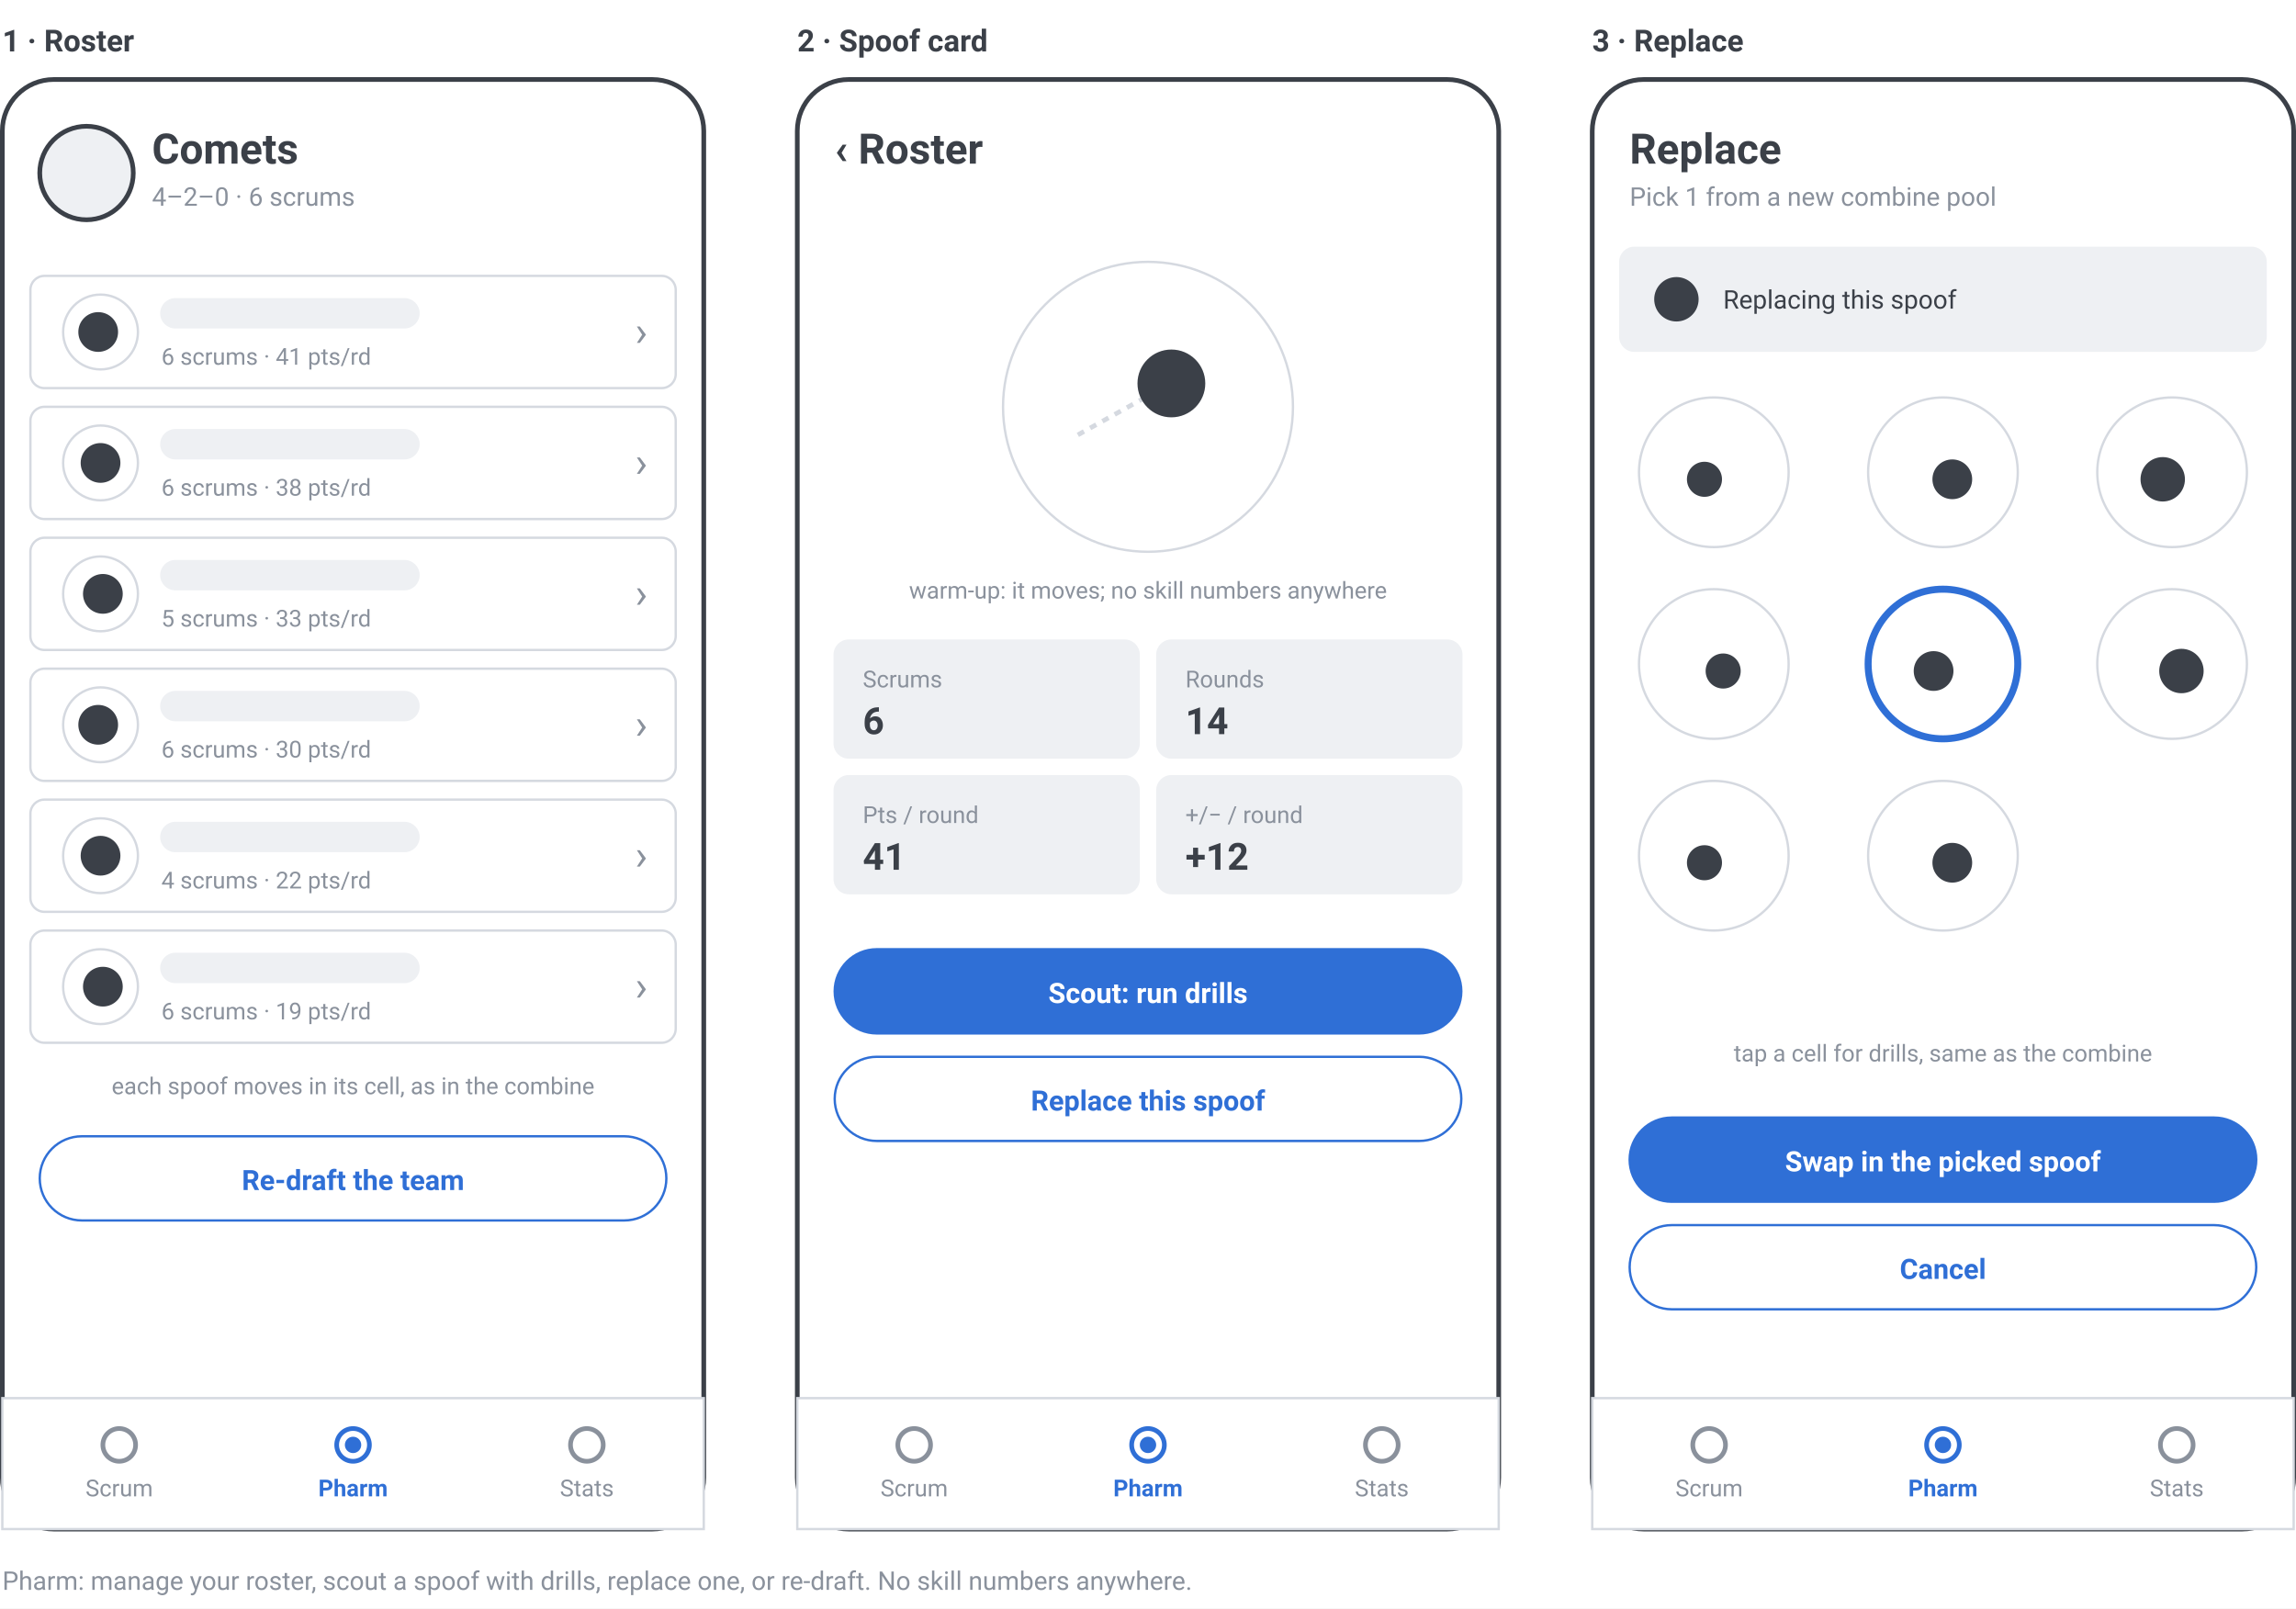
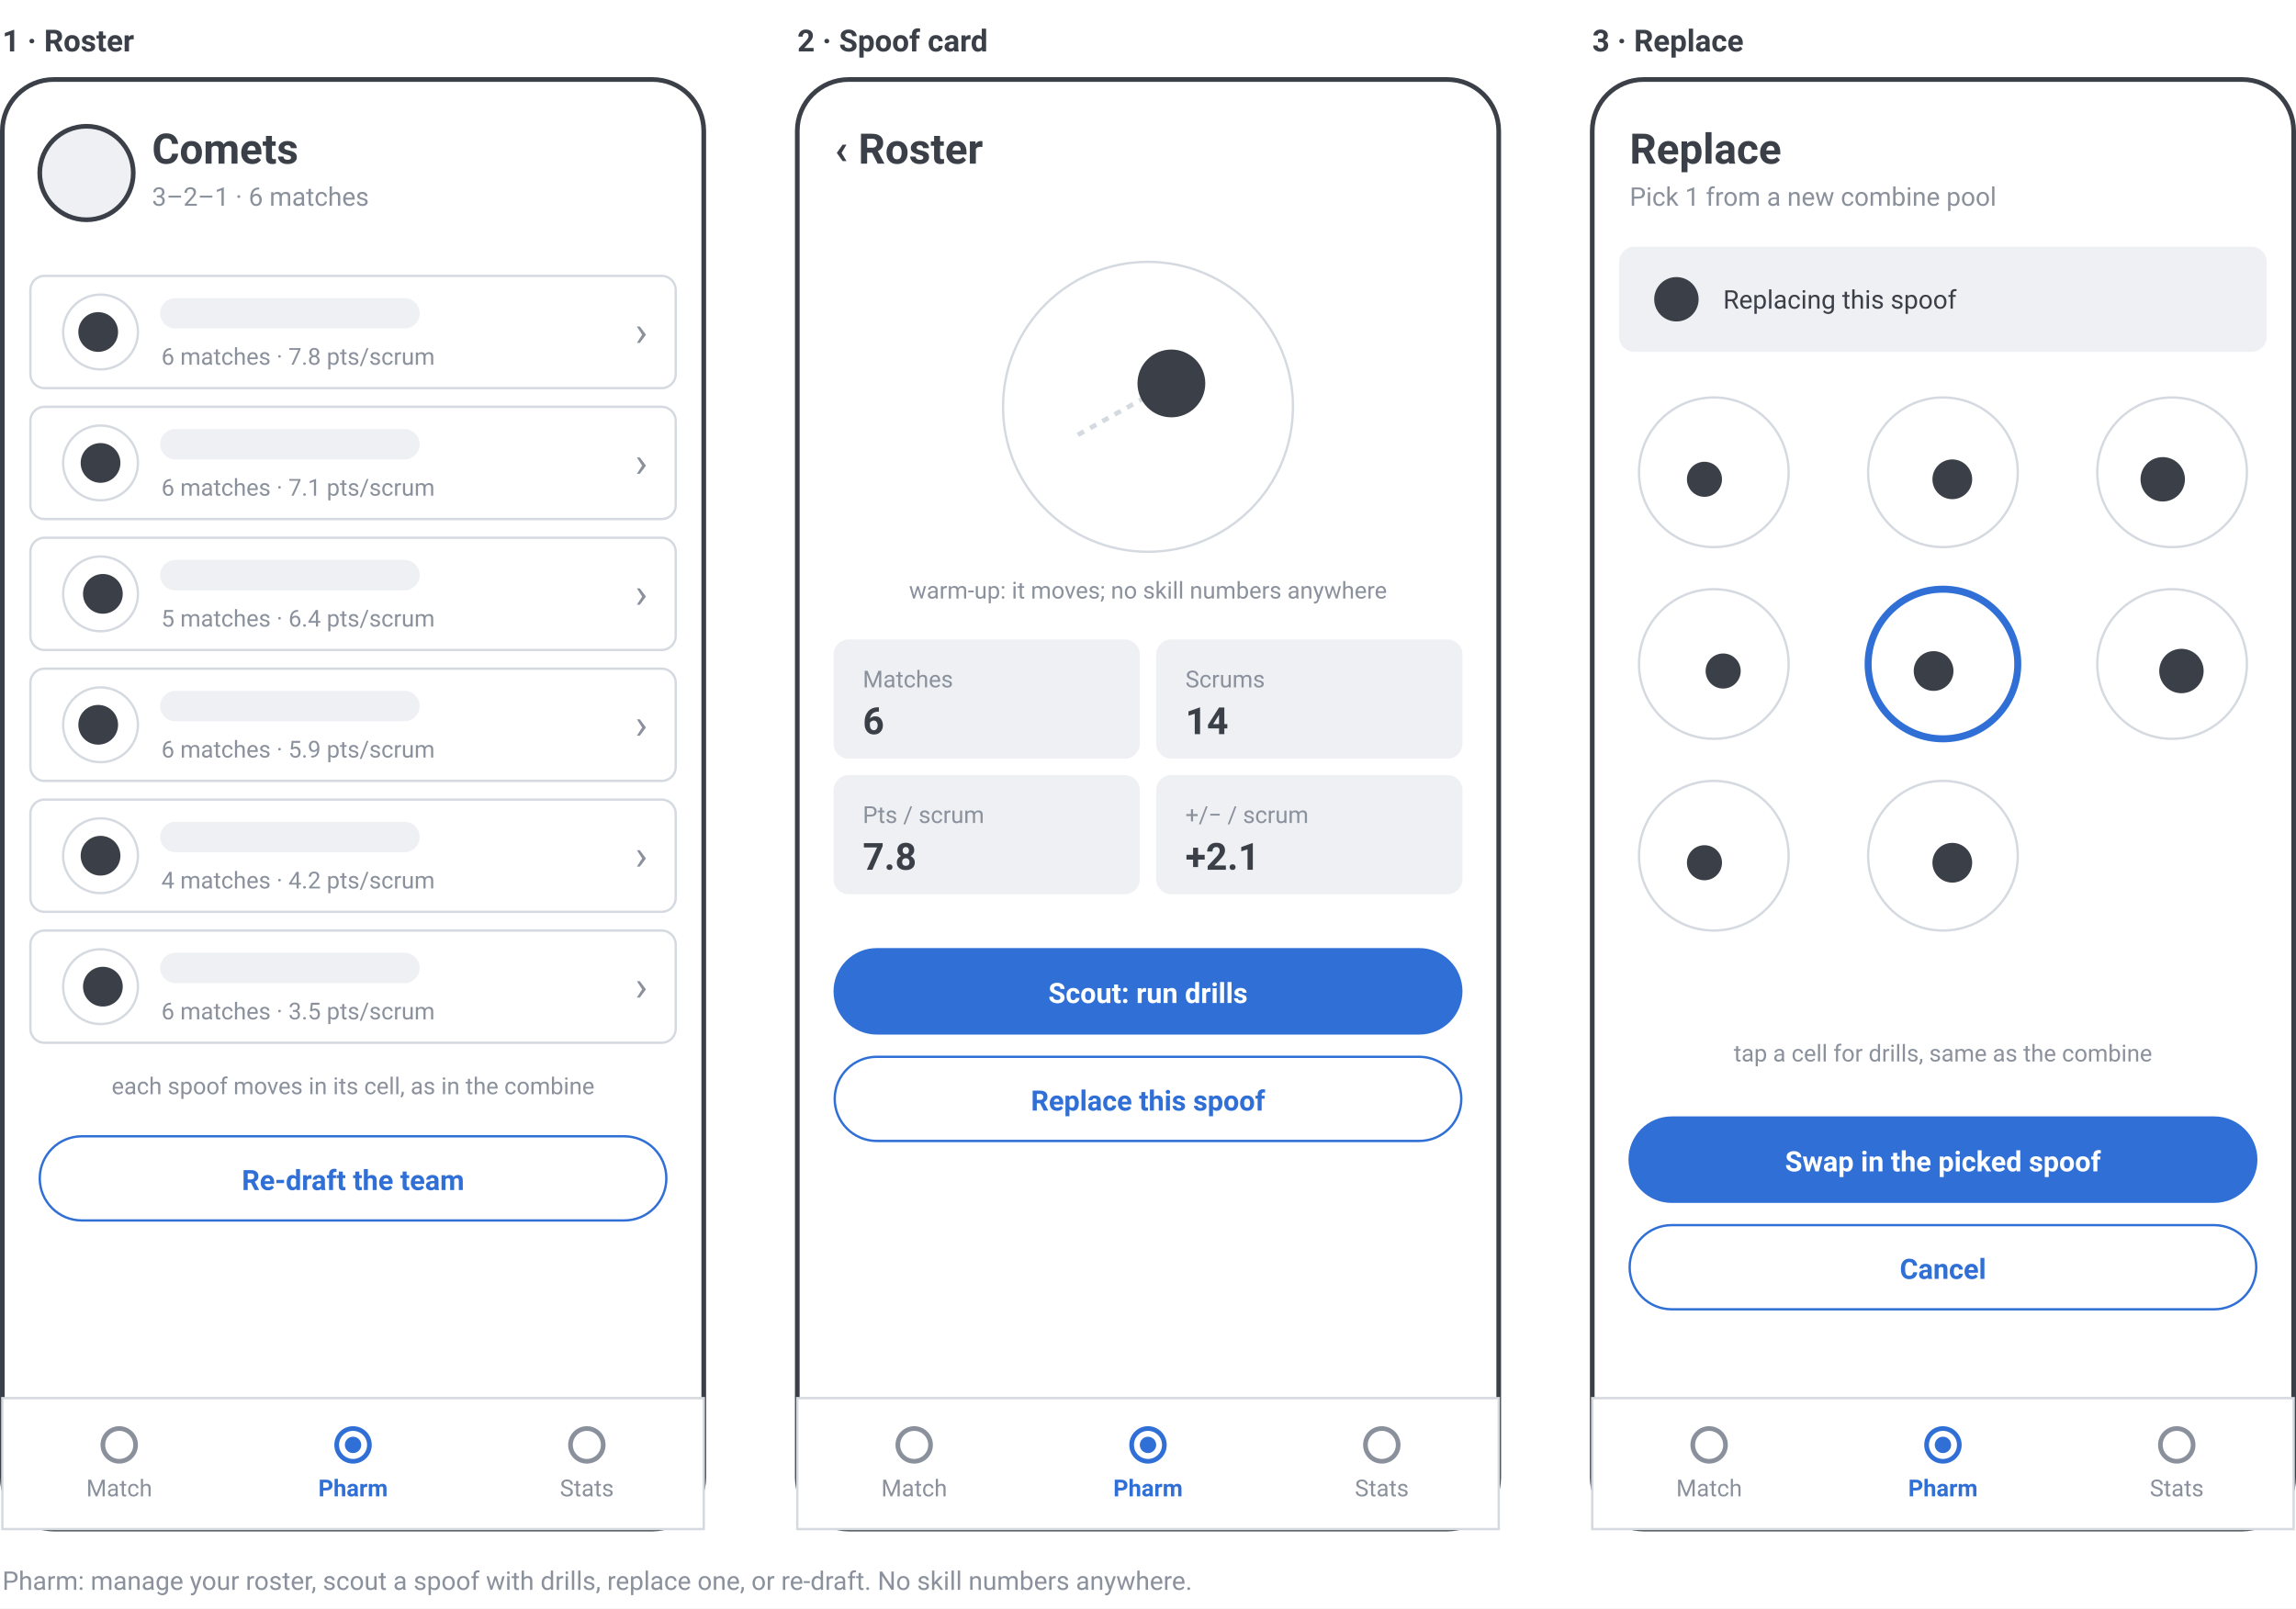
<svg xmlns="http://www.w3.org/2000/svg" width="982" height="688" viewBox="0 0 982 688" font-family="system-ui, -apple-system, Segoe UI, Roboto, sans-serif">
  <rect width="100%" height="100%" fill="#ffffff" />
  <g transform="translate(1,34)">
    <text x="0" y="-12" font-size="13" font-weight="700" fill="#3b4048">1 · Roster</text>
    <rect x="0" y="0" width="300" height="620" rx="22" fill="#ffffff" stroke="#3b4048" stroke-width="2" />
    <g>
      <circle cx="36" cy="40" r="20" fill="#eef0f3" stroke="#3b4048" stroke-width="2" />
      <text x="64" y="36" font-size="18" fill="#3b4048" text-anchor="start" font-weight="700">Comets</text>
-       <text x="64" y="54" font-size="11" fill="#8a919c" text-anchor="start" font-weight="400">4–2–0 · 6 scrums</text>
+       <text x="64" y="54" font-size="11" fill="#8a919c" text-anchor="start" font-weight="400">3–2–1 · 6 matches</text>
      <rect x="12" y="84" width="276" height="48" rx="6" fill="#ffffff" stroke="#d5d9e0" />
      <circle cx="42" cy="108" r="16" fill="#ffffff" stroke="#d5d9e0" stroke-width="1" />
      <circle cx="41" cy="108" r="8" fill="#3b4048" stroke="#3b4048" stroke-width="1" />
      <rect x="68" y="94" width="110" height="12" rx="6" fill="#eef0f3" stroke="#eef0f3" />
-       <text x="68" y="122" font-size="10" fill="#8a919c" text-anchor="start" font-weight="400">6 scrums · 41 pts/rd</text>
+       <text x="68" y="122" font-size="10" fill="#8a919c" text-anchor="start" font-weight="400">6 matches · 7.8 pts/scrum</text>
      <text x="276" y="114" font-size="18" fill="#8a919c" text-anchor="end" font-weight="400">›</text>
      <rect x="12" y="140" width="276" height="48" rx="6" fill="#ffffff" stroke="#d5d9e0" />
      <circle cx="42" cy="164" r="16" fill="#ffffff" stroke="#d5d9e0" stroke-width="1" />
      <circle cx="42" cy="164" r="8" fill="#3b4048" stroke="#3b4048" stroke-width="1" />
      <rect x="68" y="150" width="110" height="12" rx="6" fill="#eef0f3" stroke="#eef0f3" />
-       <text x="68" y="178" font-size="10" fill="#8a919c" text-anchor="start" font-weight="400">6 scrums · 38 pts/rd</text>
+       <text x="68" y="178" font-size="10" fill="#8a919c" text-anchor="start" font-weight="400">6 matches · 7.1 pts/scrum</text>
      <text x="276" y="170" font-size="18" fill="#8a919c" text-anchor="end" font-weight="400">›</text>
      <rect x="12" y="196" width="276" height="48" rx="6" fill="#ffffff" stroke="#d5d9e0" />
      <circle cx="42" cy="220" r="16" fill="#ffffff" stroke="#d5d9e0" stroke-width="1" />
      <circle cx="43" cy="220" r="8" fill="#3b4048" stroke="#3b4048" stroke-width="1" />
      <rect x="68" y="206" width="110" height="12" rx="6" fill="#eef0f3" stroke="#eef0f3" />
-       <text x="68" y="234" font-size="10" fill="#8a919c" text-anchor="start" font-weight="400">5 scrums · 33 pts/rd</text>
+       <text x="68" y="234" font-size="10" fill="#8a919c" text-anchor="start" font-weight="400">5 matches · 6.4 pts/scrum</text>
      <text x="276" y="226" font-size="18" fill="#8a919c" text-anchor="end" font-weight="400">›</text>
      <rect x="12" y="252" width="276" height="48" rx="6" fill="#ffffff" stroke="#d5d9e0" />
      <circle cx="42" cy="276" r="16" fill="#ffffff" stroke="#d5d9e0" stroke-width="1" />
      <circle cx="41" cy="276" r="8" fill="#3b4048" stroke="#3b4048" stroke-width="1" />
      <rect x="68" y="262" width="110" height="12" rx="6" fill="#eef0f3" stroke="#eef0f3" />
-       <text x="68" y="290" font-size="10" fill="#8a919c" text-anchor="start" font-weight="400">6 scrums · 30 pts/rd</text>
+       <text x="68" y="290" font-size="10" fill="#8a919c" text-anchor="start" font-weight="400">6 matches · 5.9 pts/scrum</text>
      <text x="276" y="282" font-size="18" fill="#8a919c" text-anchor="end" font-weight="400">›</text>
      <rect x="12" y="308" width="276" height="48" rx="6" fill="#ffffff" stroke="#d5d9e0" />
      <circle cx="42" cy="332" r="16" fill="#ffffff" stroke="#d5d9e0" stroke-width="1" />
      <circle cx="42" cy="332" r="8" fill="#3b4048" stroke="#3b4048" stroke-width="1" />
      <rect x="68" y="318" width="110" height="12" rx="6" fill="#eef0f3" stroke="#eef0f3" />
-       <text x="68" y="346" font-size="10" fill="#8a919c" text-anchor="start" font-weight="400">4 scrums · 22 pts/rd</text>
+       <text x="68" y="346" font-size="10" fill="#8a919c" text-anchor="start" font-weight="400">4 matches · 4.2 pts/scrum</text>
      <text x="276" y="338" font-size="18" fill="#8a919c" text-anchor="end" font-weight="400">›</text>
      <rect x="12" y="364" width="276" height="48" rx="6" fill="#ffffff" stroke="#d5d9e0" />
      <circle cx="42" cy="388" r="16" fill="#ffffff" stroke="#d5d9e0" stroke-width="1" />
      <circle cx="43" cy="388" r="8" fill="#3b4048" stroke="#3b4048" stroke-width="1" />
      <rect x="68" y="374" width="110" height="12" rx="6" fill="#eef0f3" stroke="#eef0f3" />
-       <text x="68" y="402" font-size="10" fill="#8a919c" text-anchor="start" font-weight="400">6 scrums · 19 pts/rd</text>
+       <text x="68" y="402" font-size="10" fill="#8a919c" text-anchor="start" font-weight="400">6 matches · 3.5 pts/scrum</text>
      <text x="276" y="394" font-size="18" fill="#8a919c" text-anchor="end" font-weight="400">›</text>
      <text x="150.0" y="434" font-size="10" fill="#8a919c" text-anchor="middle" font-weight="400">each spoof moves in its cell, as in the combine</text>
      <rect x="16" y="452" width="268" height="36" rx="18" fill="#ffffff" stroke="#2f6fd6" />
      <text x="150.0" y="475" font-size="12" fill="#2f6fd6" text-anchor="middle" font-weight="600">Re-draft the team</text>
      <rect x="0" y="564" width="300" height="56" fill="#ffffff" stroke="#d5d9e0" />
      <circle cx="50.0" cy="584" r="7" fill="#ffffff" stroke="#8a919c" stroke-width="2" />
-       <text x="50.0" y="606" font-size="10" fill="#8a919c" text-anchor="middle" font-weight="400">Scrum</text>
+       <text x="50.0" y="606" font-size="10" fill="#8a919c" text-anchor="middle" font-weight="400">Match</text>
      <circle cx="150.0" cy="584" r="7" fill="#ffffff" stroke="#2f6fd6" stroke-width="2" />
      <circle cx="150.0" cy="584" r="3" fill="#2f6fd6" stroke="#2f6fd6" stroke-width="1" />
      <text x="150.0" y="606" font-size="10" fill="#2f6fd6" text-anchor="middle" font-weight="600">Pharm</text>
      <circle cx="250.0" cy="584" r="7" fill="#ffffff" stroke="#8a919c" stroke-width="2" />
      <text x="250.0" y="606" font-size="10" fill="#8a919c" text-anchor="middle" font-weight="400">Stats</text>
    </g>
  </g>
  <g transform="translate(341,34)">
    <text x="0" y="-12" font-size="13" font-weight="700" fill="#3b4048">2 · Spoof card</text>
    <rect x="0" y="0" width="300" height="620" rx="22" fill="#ffffff" stroke="#3b4048" stroke-width="2" />
    <g>
      <text x="16" y="36" font-size="18" fill="#3b4048" text-anchor="start" font-weight="700">‹ Roster</text>
      <circle cx="150.0" cy="140" r="62" fill="#ffffff" stroke="#d5d9e0" stroke-width="1" />
      <line x1="120.0" y1="152" x2="156.0" y2="132" stroke="#d5d9e0" stroke-width="2" stroke-dasharray="3 3" />
      <circle cx="160.0" cy="130" r="14" fill="#3b4048" stroke="#3b4048" stroke-width="1" />
      <text x="150.0" y="222" font-size="10" fill="#8a919c" text-anchor="middle" font-weight="400">warm-up: it moves; no skill numbers anywhere</text>
      <rect x="16" y="240" width="130" height="50" rx="6" fill="#eef0f3" stroke="#eef0f3" />
-       <text x="28" y="260" font-size="10" fill="#8a919c" text-anchor="start" font-weight="400">Scrums</text>
+       <text x="28" y="260" font-size="10" fill="#8a919c" text-anchor="start" font-weight="400">Matches</text>
      <text x="28" y="280" font-size="16" fill="#3b4048" text-anchor="start" font-weight="700">6</text>
      <rect x="154" y="240" width="130" height="50" rx="6" fill="#eef0f3" stroke="#eef0f3" />
-       <text x="166" y="260" font-size="10" fill="#8a919c" text-anchor="start" font-weight="400">Rounds</text>
+       <text x="166" y="260" font-size="10" fill="#8a919c" text-anchor="start" font-weight="400">Scrums</text>
      <text x="166" y="280" font-size="16" fill="#3b4048" text-anchor="start" font-weight="700">14</text>
      <rect x="16" y="298" width="130" height="50" rx="6" fill="#eef0f3" stroke="#eef0f3" />
-       <text x="28" y="318" font-size="10" fill="#8a919c" text-anchor="start" font-weight="400">Pts / round</text>
-       <text x="28" y="338" font-size="16" fill="#3b4048" text-anchor="start" font-weight="700">41</text>
+       <text x="28" y="318" font-size="10" fill="#8a919c" text-anchor="start" font-weight="400">Pts / scrum</text>
+       <text x="28" y="338" font-size="16" fill="#3b4048" text-anchor="start" font-weight="700">7.8</text>
      <rect x="154" y="298" width="130" height="50" rx="6" fill="#eef0f3" stroke="#eef0f3" />
-       <text x="166" y="318" font-size="10" fill="#8a919c" text-anchor="start" font-weight="400">+/− / round</text>
-       <text x="166" y="338" font-size="16" fill="#3b4048" text-anchor="start" font-weight="700">+12</text>
+       <text x="166" y="318" font-size="10" fill="#8a919c" text-anchor="start" font-weight="400">+/− / scrum</text>
+       <text x="166" y="338" font-size="16" fill="#3b4048" text-anchor="start" font-weight="700">+2.1</text>
      <rect x="16" y="372" width="268" height="36" rx="18" fill="#2f6fd6" stroke="#2f6fd6" />
      <text x="150.0" y="395" font-size="12" fill="#ffffff" text-anchor="middle" font-weight="600">Scout: run drills</text>
      <rect x="16" y="418" width="268" height="36" rx="18" fill="#ffffff" stroke="#2f6fd6" />
      <text x="150.0" y="441" font-size="12" fill="#2f6fd6" text-anchor="middle" font-weight="600">Replace this spoof</text>
      <rect x="0" y="564" width="300" height="56" fill="#ffffff" stroke="#d5d9e0" />
      <circle cx="50.0" cy="584" r="7" fill="#ffffff" stroke="#8a919c" stroke-width="2" />
-       <text x="50.0" y="606" font-size="10" fill="#8a919c" text-anchor="middle" font-weight="400">Scrum</text>
+       <text x="50.0" y="606" font-size="10" fill="#8a919c" text-anchor="middle" font-weight="400">Match</text>
      <circle cx="150.0" cy="584" r="7" fill="#ffffff" stroke="#2f6fd6" stroke-width="2" />
      <circle cx="150.0" cy="584" r="3" fill="#2f6fd6" stroke="#2f6fd6" stroke-width="1" />
      <text x="150.0" y="606" font-size="10" fill="#2f6fd6" text-anchor="middle" font-weight="600">Pharm</text>
      <circle cx="250.0" cy="584" r="7" fill="#ffffff" stroke="#8a919c" stroke-width="2" />
      <text x="250.0" y="606" font-size="10" fill="#8a919c" text-anchor="middle" font-weight="400">Stats</text>
    </g>
  </g>
  <g transform="translate(681,34)">
    <text x="0" y="-12" font-size="13" font-weight="700" fill="#3b4048">3 · Replace</text>
    <rect x="0" y="0" width="300" height="620" rx="22" fill="#ffffff" stroke="#3b4048" stroke-width="2" />
    <g>
      <text x="16" y="36" font-size="18" fill="#3b4048" text-anchor="start" font-weight="700">Replace</text>
      <text x="16" y="54" font-size="11" fill="#8a919c" text-anchor="start" font-weight="400">Pick 1 from a new combine pool</text>
      <rect x="12" y="72" width="276" height="44" rx="6" fill="#eef0f3" stroke="#eef0f3" />
      <circle cx="36" cy="94" r="9" fill="#3b4048" stroke="#3b4048" stroke-width="1" />
      <text x="56" y="98" font-size="11" fill="#3b4048" text-anchor="start" font-weight="400">Replacing this spoof</text>
      <circle cx="52" cy="168" r="32" fill="#ffffff" stroke="#d5d9e0" stroke-width="1" />
      <circle cx="48" cy="171" r="7" fill="#3b4048" stroke="#3b4048" stroke-width="1" />
      <circle cx="150" cy="168" r="32" fill="#ffffff" stroke="#d5d9e0" stroke-width="1" />
      <circle cx="154" cy="171" r="8" fill="#3b4048" stroke="#3b4048" stroke-width="1" />
      <circle cx="248" cy="168" r="32" fill="#ffffff" stroke="#d5d9e0" stroke-width="1" />
      <circle cx="244" cy="171" r="9" fill="#3b4048" stroke="#3b4048" stroke-width="1" />
      <circle cx="52" cy="250" r="32" fill="#ffffff" stroke="#d5d9e0" stroke-width="1" />
      <circle cx="56" cy="253" r="7" fill="#3b4048" stroke="#3b4048" stroke-width="1" />
      <circle cx="150" cy="250" r="32" fill="#ffffff" stroke="#2f6fd6" stroke-width="3" />
      <circle cx="146" cy="253" r="8" fill="#3b4048" stroke="#3b4048" stroke-width="1" />
      <circle cx="248" cy="250" r="32" fill="#ffffff" stroke="#d5d9e0" stroke-width="1" />
      <circle cx="252" cy="253" r="9" fill="#3b4048" stroke="#3b4048" stroke-width="1" />
      <circle cx="52" cy="332" r="32" fill="#ffffff" stroke="#d5d9e0" stroke-width="1" />
      <circle cx="48" cy="335" r="7" fill="#3b4048" stroke="#3b4048" stroke-width="1" />
      <circle cx="150" cy="332" r="32" fill="#ffffff" stroke="#d5d9e0" stroke-width="1" />
      <circle cx="154" cy="335" r="8" fill="#3b4048" stroke="#3b4048" stroke-width="1" />
      <text x="150.0" y="420" font-size="10" fill="#8a919c" text-anchor="middle" font-weight="400">tap a cell for drills, same as the combine</text>
      <rect x="16" y="444" width="268" height="36" rx="18" fill="#2f6fd6" stroke="#2f6fd6" />
      <text x="150.0" y="467" font-size="12" fill="#ffffff" text-anchor="middle" font-weight="600">Swap in the picked spoof</text>
      <rect x="16" y="490" width="268" height="36" rx="18" fill="#ffffff" stroke="#2f6fd6" />
      <text x="150.0" y="513" font-size="12" fill="#2f6fd6" text-anchor="middle" font-weight="600">Cancel</text>
      <rect x="0" y="564" width="300" height="56" fill="#ffffff" stroke="#d5d9e0" />
      <circle cx="50.0" cy="584" r="7" fill="#ffffff" stroke="#8a919c" stroke-width="2" />
-       <text x="50.0" y="606" font-size="10" fill="#8a919c" text-anchor="middle" font-weight="400">Scrum</text>
+       <text x="50.0" y="606" font-size="10" fill="#8a919c" text-anchor="middle" font-weight="400">Match</text>
      <circle cx="150.0" cy="584" r="7" fill="#ffffff" stroke="#2f6fd6" stroke-width="2" />
      <circle cx="150.0" cy="584" r="3" fill="#2f6fd6" stroke="#2f6fd6" stroke-width="1" />
      <text x="150.0" y="606" font-size="10" fill="#2f6fd6" text-anchor="middle" font-weight="600">Pharm</text>
      <circle cx="250.0" cy="584" r="7" fill="#ffffff" stroke="#8a919c" stroke-width="2" />
      <text x="250.0" y="606" font-size="10" fill="#8a919c" text-anchor="middle" font-weight="400">Stats</text>
    </g>
  </g>
  <text x="1" y="680" font-size="11" fill="#8a919c">Pharm: manage your roster, scout a spoof with drills, replace one, or re-draft. No skill numbers anywhere.</text>
</svg>
